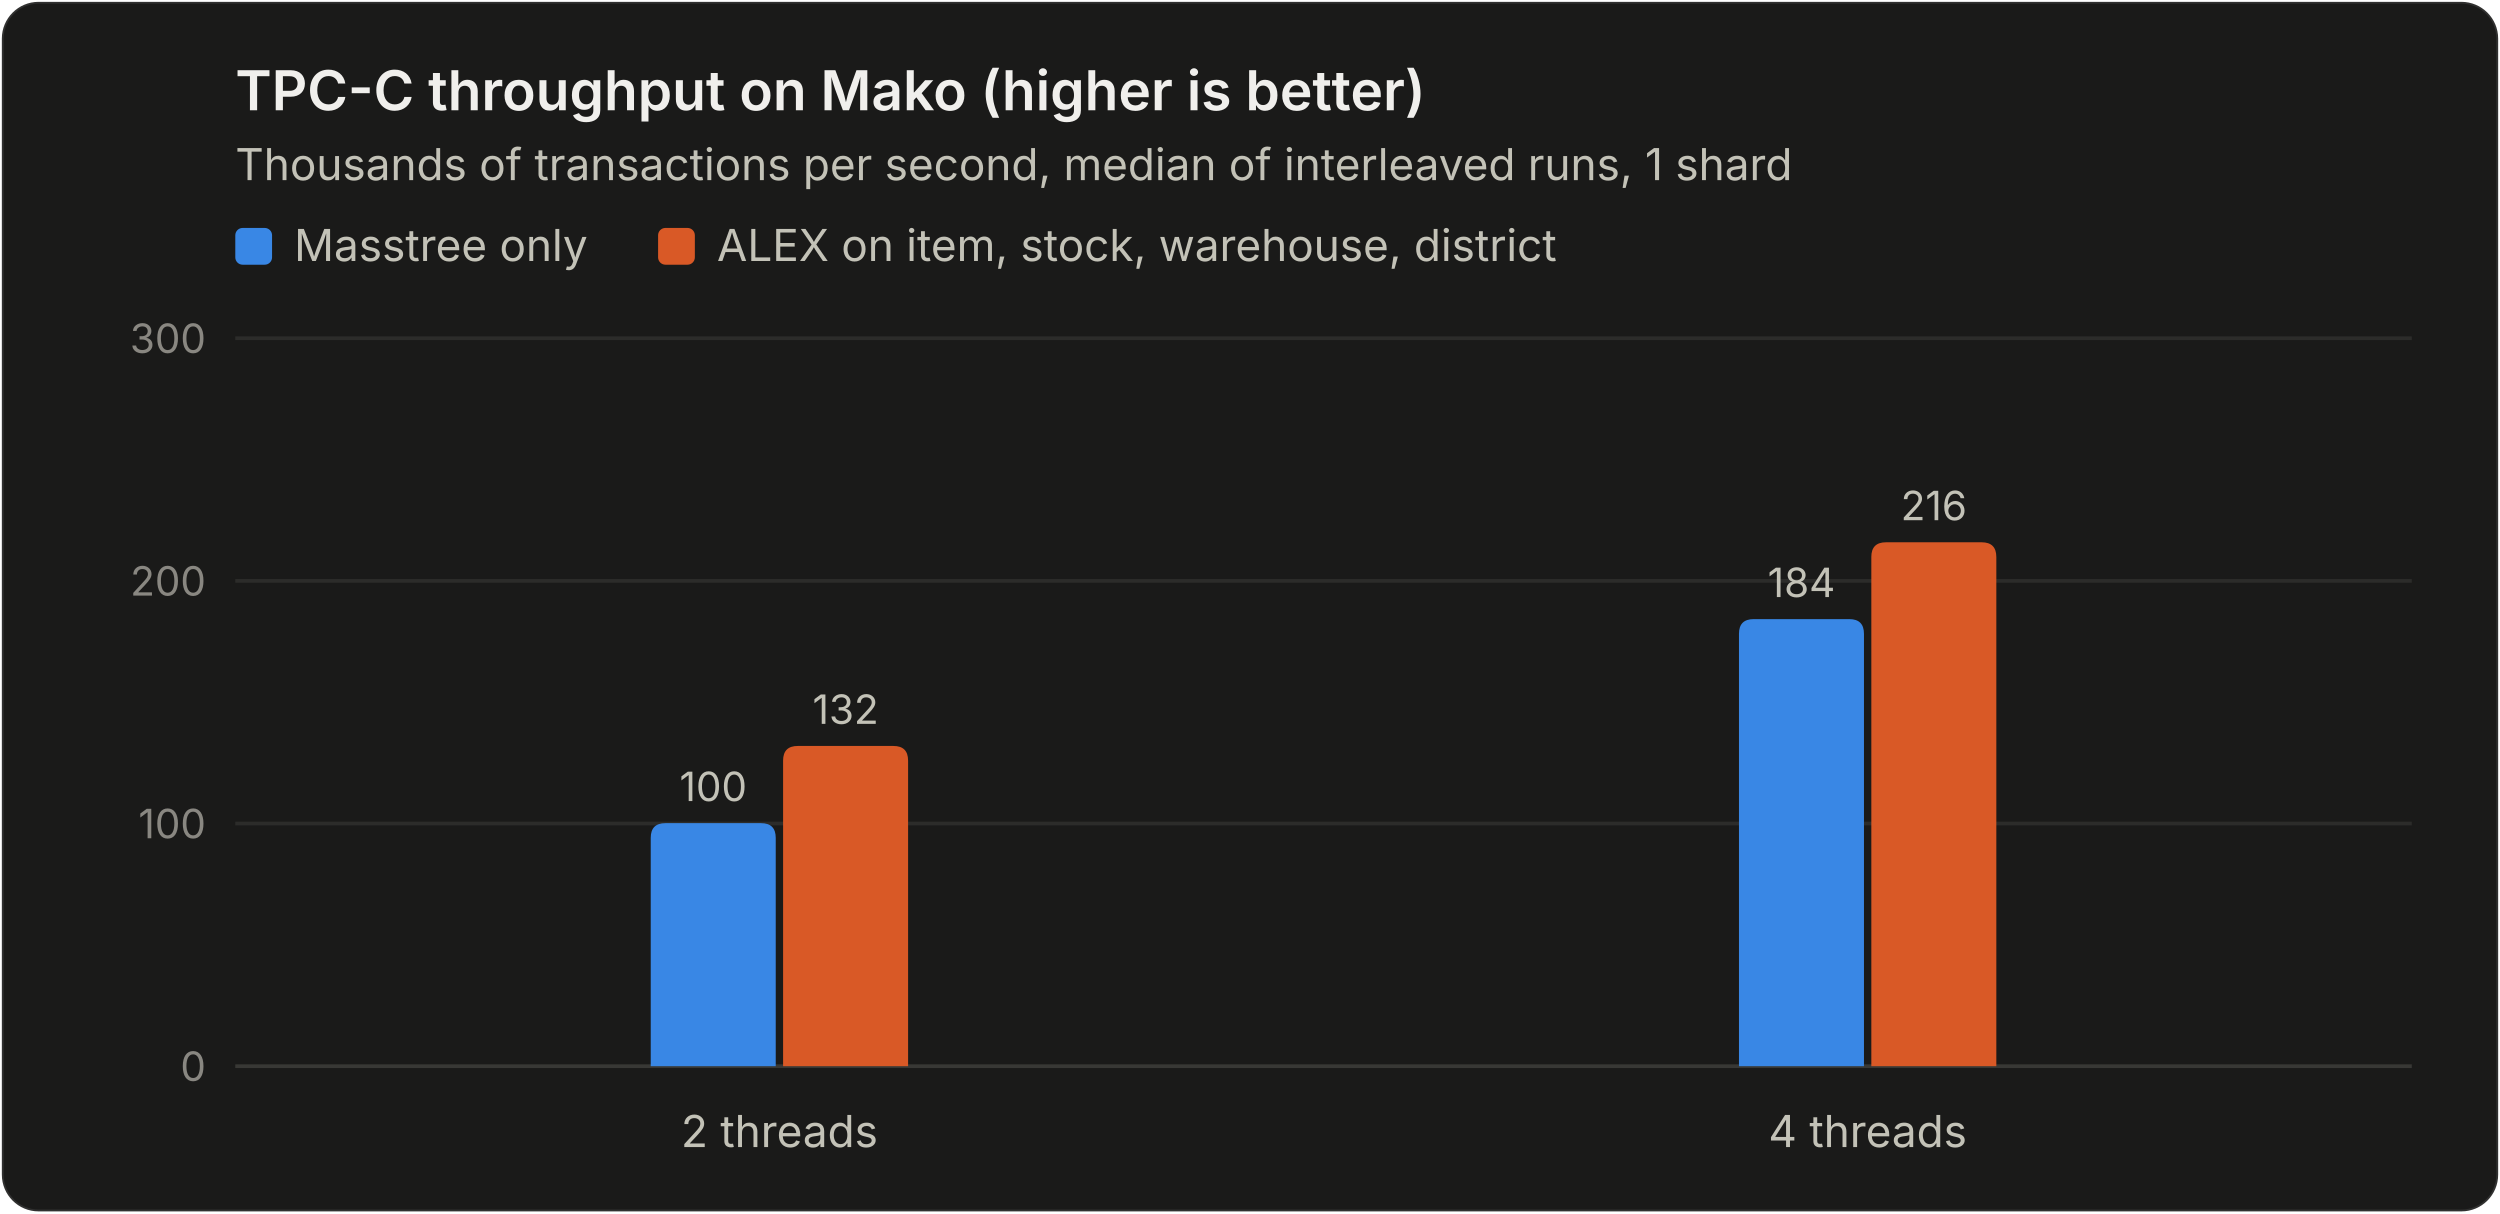
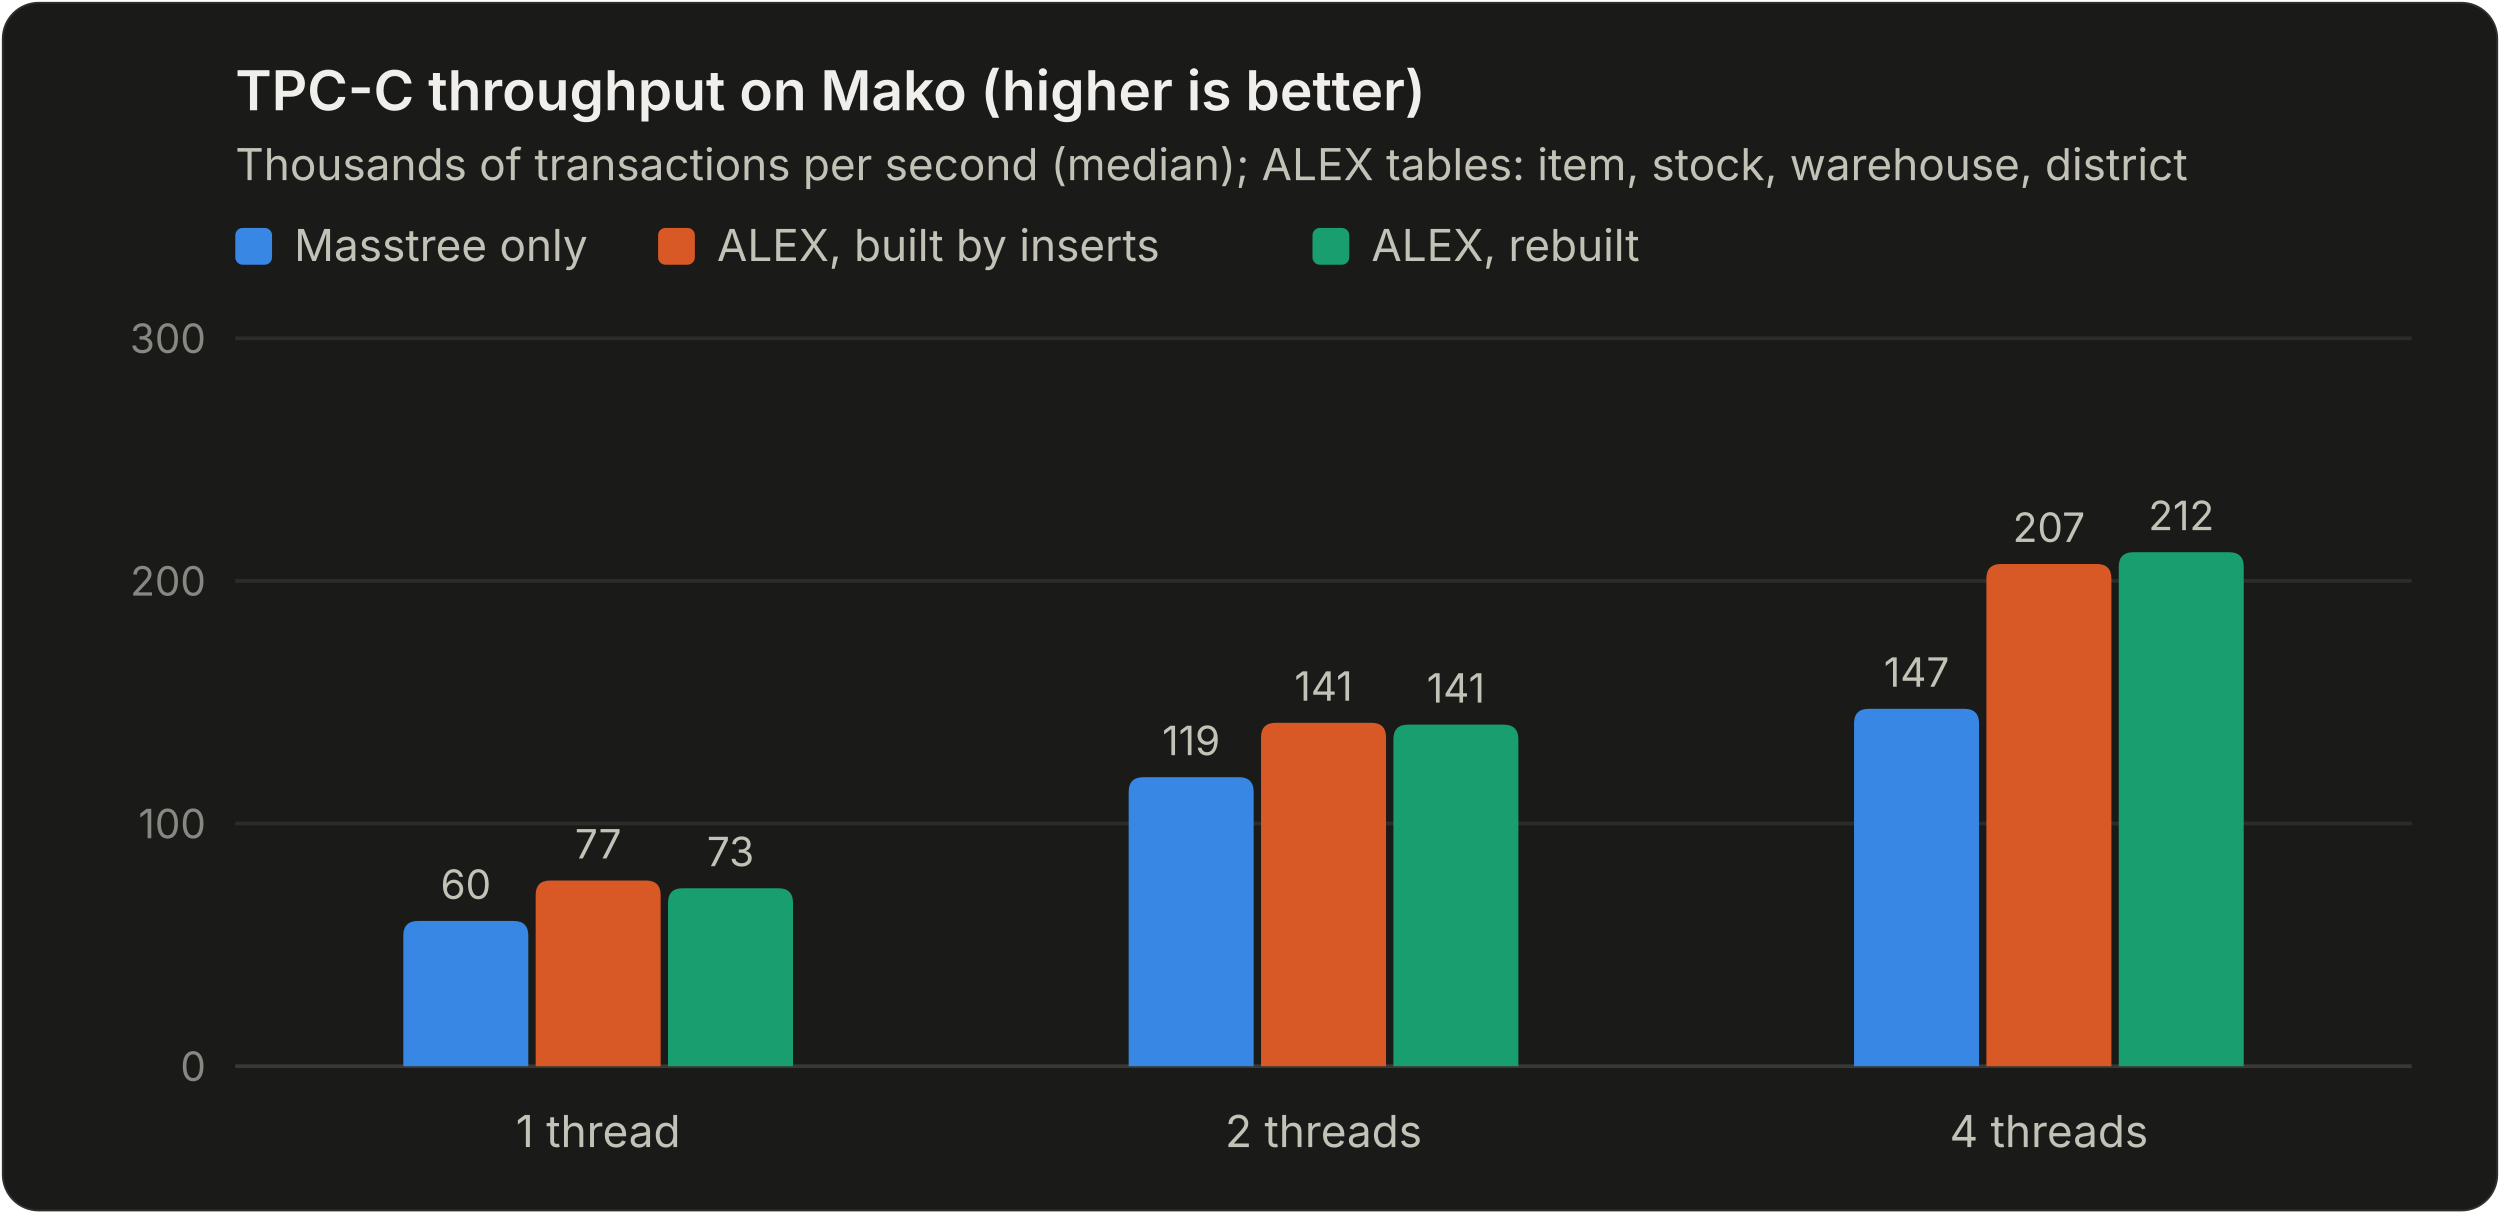
<svg xmlns="http://www.w3.org/2000/svg" width="680" height="330" viewBox="0 0 680 330" role="img" aria-label="TPC-C throughput on Mako (higher is better)" font-family="system-ui, -apple-system, &quot;Segoe UI&quot;, sans-serif">
  <rect x="0.5" y="0.5" width="679" height="329" rx="10" fill="#1a1a19" stroke="rgba(255,255,255,0.10)" />
  <text x="64" y="30" fill="#f0efec" font-size="15" font-weight="600">TPC-C throughput on Mako (higher is better)</text>
-   <text x="64" y="49" fill="#c3c2b7" font-size="12">Thousands of transactions per second, median of interleaved runs, 1 shard</text>
+   <text x="64" y="49" fill="#c3c2b7" font-size="12">Thousands of transactions per second (median); ALEX tables: item, stock, warehouse, district</text>
  <rect x="64" y="62" width="10" height="10" rx="2" fill="#3987e5" />
  <text x="80" y="71" fill="#c3c2b7" font-size="12">Masstree only</text>
  <rect x="179" y="62" width="10" height="10" rx="2" fill="#d95926" />
-   <text x="195" y="71" fill="#c3c2b7" font-size="12">ALEX on item, stock, warehouse, district</text>
+   <text x="195" y="71" fill="#c3c2b7" font-size="12">ALEX, built by inserts</text>
+   <rect x="357" y="62" width="10" height="10" rx="2" fill="#199e70" />
+   <text x="373" y="71" fill="#c3c2b7" font-size="12">ALEX, rebuilt</text>
  <line x1="64" x2="656" y1="290.0" y2="290.0" stroke="#383835" stroke-width="1" />
  <text x="56" y="294.0" fill="#898781" font-size="11" text-anchor="end" style="font-variant-numeric: tabular-nums">0</text>
  <line x1="64" x2="656" y1="224.0" y2="224.0" stroke="#2c2c2a" stroke-width="1" />
  <text x="56" y="228.0" fill="#898781" font-size="11" text-anchor="end" style="font-variant-numeric: tabular-nums">100</text>
  <line x1="64" x2="656" y1="158.0" y2="158.0" stroke="#2c2c2a" stroke-width="1" />
  <text x="56" y="162.0" fill="#898781" font-size="11" text-anchor="end" style="font-variant-numeric: tabular-nums">200</text>
  <line x1="64" x2="656" y1="92.0" y2="92.0" stroke="#2c2c2a" stroke-width="1" />
  <text x="56" y="96.0" fill="#898781" font-size="11" text-anchor="end" style="font-variant-numeric: tabular-nums">300</text>
-   <path d="M177.0,290.0 V227.9 Q177.0,223.9 181.0,223.9 H207.0 Q211.0,223.9 211.0,227.9 V290.0 Z" fill="#3987e5" />
-   <text x="194.0" y="217.9" fill="#c3c2b7" font-size="11" text-anchor="middle" style="font-variant-numeric: tabular-nums">100</text>
-   <path d="M213.0,290.0 V206.9 Q213.0,202.9 217.0,202.9 H243.0 Q247.0,202.9 247.0,206.9 V290.0 Z" fill="#d95926" />
-   <text x="230.0" y="196.9" fill="#c3c2b7" font-size="11" text-anchor="middle" style="font-variant-numeric: tabular-nums">132</text>
-   <text x="212.0" y="312" fill="#c3c2b7" font-size="12" text-anchor="middle">2 threads</text>
-   <path d="M473.0,290.0 V172.4 Q473.0,168.4 477.0,168.4 H503.0 Q507.0,168.4 507.0,172.4 V290.0 Z" fill="#3987e5" />
-   <text x="490.0" y="162.4" fill="#c3c2b7" font-size="11" text-anchor="middle" style="font-variant-numeric: tabular-nums">184</text>
-   <path d="M509.0,290.0 V151.5 Q509.0,147.5 513.0,147.5 H539.0 Q543.0,147.5 543.0,151.5 V290.0 Z" fill="#d95926" />
-   <text x="526.0" y="141.5" fill="#c3c2b7" font-size="11" text-anchor="middle" style="font-variant-numeric: tabular-nums">216</text>
-   <text x="508.0" y="312" fill="#c3c2b7" font-size="12" text-anchor="middle">4 threads</text>
+   <path d="M109.7,290.0 V254.5 Q109.7,250.5 113.7,250.5 H139.7 Q143.7,250.5 143.7,254.5 V290.0 Z" fill="#3987e5" />
+   <text x="126.7" y="244.5" fill="#c3c2b7" font-size="11" text-anchor="middle" style="font-variant-numeric: tabular-nums">60</text>
+   <path d="M145.7,290.0 V243.5 Q145.7,239.5 149.7,239.5 H175.7 Q179.7,239.5 179.7,243.5 V290.0 Z" fill="#d95926" />
+   <text x="162.7" y="233.5" fill="#c3c2b7" font-size="11" text-anchor="middle" style="font-variant-numeric: tabular-nums">77</text>
+   <path d="M181.7,290.0 V245.6 Q181.7,241.6 185.7,241.6 H211.7 Q215.7,241.6 215.7,245.6 V290.0 Z" fill="#199e70" />
+   <text x="198.7" y="235.6" fill="#c3c2b7" font-size="11" text-anchor="middle" style="font-variant-numeric: tabular-nums">73</text>
+   <text x="162.7" y="312" fill="#c3c2b7" font-size="12" text-anchor="middle">1 thread</text>
+   <path d="M307.0,290.0 V215.4 Q307.0,211.4 311.0,211.4 H337.0 Q341.0,211.4 341.0,215.4 V290.0 Z" fill="#3987e5" />
+   <text x="324.0" y="205.4" fill="#c3c2b7" font-size="11" text-anchor="middle" style="font-variant-numeric: tabular-nums">119</text>
+   <path d="M343.0,290.0 V200.6 Q343.0,196.6 347.0,196.6 H373.0 Q377.0,196.6 377.0,200.6 V290.0 Z" fill="#d95926" />
+   <text x="360.0" y="190.6" fill="#c3c2b7" font-size="11" text-anchor="middle" style="font-variant-numeric: tabular-nums">141</text>
+   <path d="M379.0,290.0 V201.1 Q379.0,197.1 383.0,197.1 H409.0 Q413.0,197.1 413.0,201.1 V290.0 Z" fill="#199e70" />
+   <text x="396.0" y="191.1" fill="#c3c2b7" font-size="11" text-anchor="middle" style="font-variant-numeric: tabular-nums">141</text>
+   <text x="360.0" y="312" fill="#c3c2b7" font-size="12" text-anchor="middle">2 threads</text>
+   <path d="M504.3,290.0 V196.8 Q504.3,192.8 508.3,192.8 H534.3 Q538.3,192.8 538.3,196.8 V290.0 Z" fill="#3987e5" />
+   <text x="521.3" y="186.8" fill="#c3c2b7" font-size="11" text-anchor="middle" style="font-variant-numeric: tabular-nums">147</text>
+   <path d="M540.3,290.0 V157.4 Q540.3,153.4 544.3,153.4 H570.3 Q574.3,153.4 574.3,157.4 V290.0 Z" fill="#d95926" />
+   <text x="557.3" y="147.4" fill="#c3c2b7" font-size="11" text-anchor="middle" style="font-variant-numeric: tabular-nums">207</text>
+   <path d="M576.3,290.0 V154.2 Q576.3,150.2 580.3,150.2 H606.3 Q610.3,150.2 610.3,154.2 V290.0 Z" fill="#199e70" />
+   <text x="593.3" y="144.2" fill="#c3c2b7" font-size="11" text-anchor="middle" style="font-variant-numeric: tabular-nums">212</text>
+   <text x="557.3" y="312" fill="#c3c2b7" font-size="12" text-anchor="middle">4 threads</text>
</svg>
